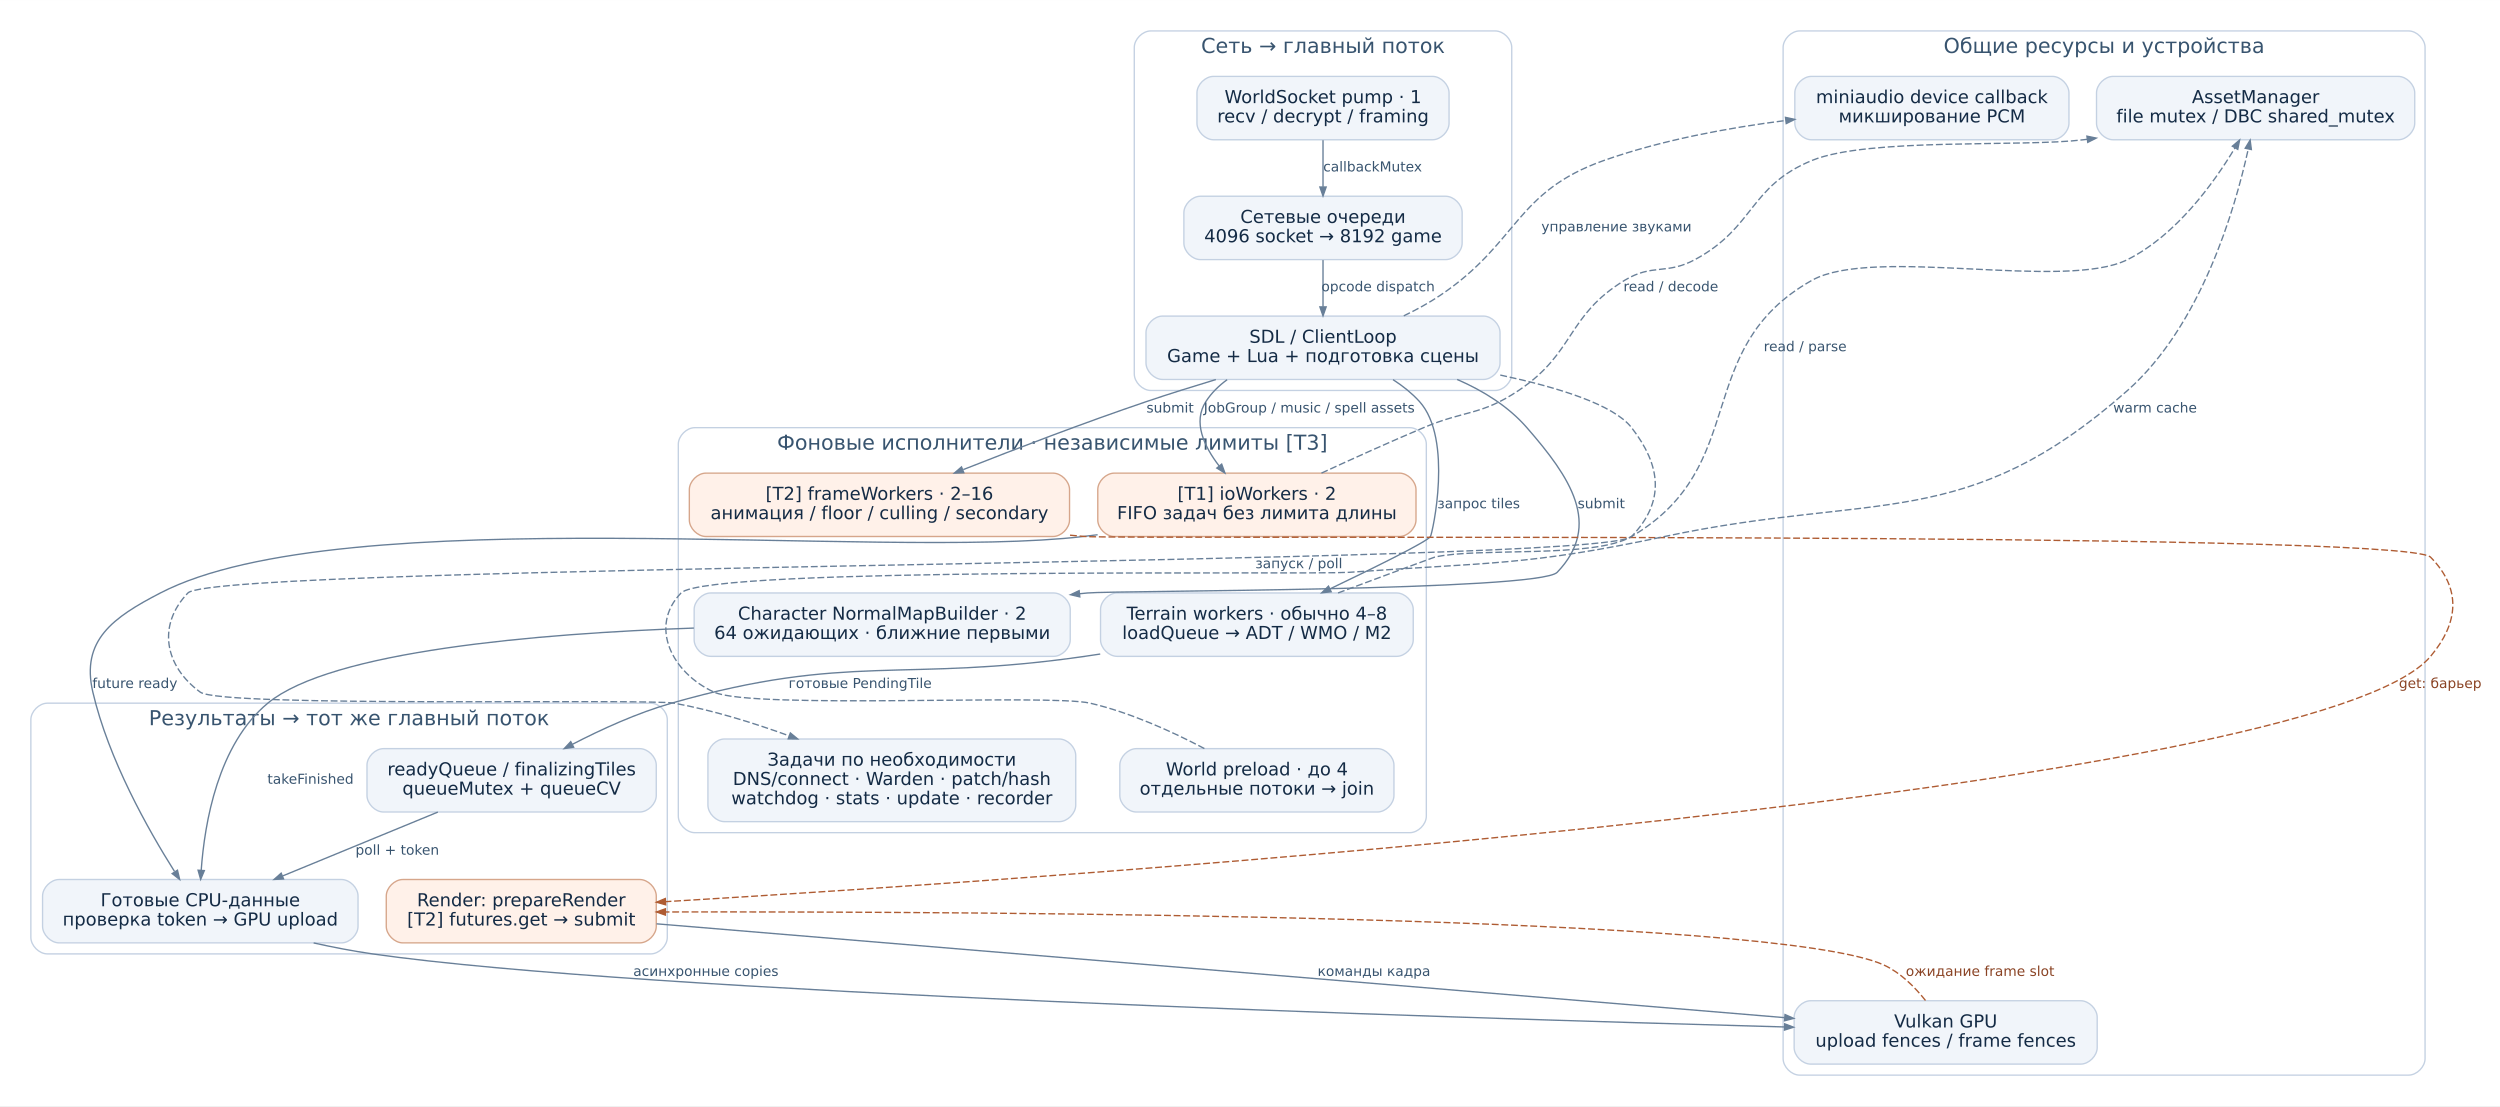
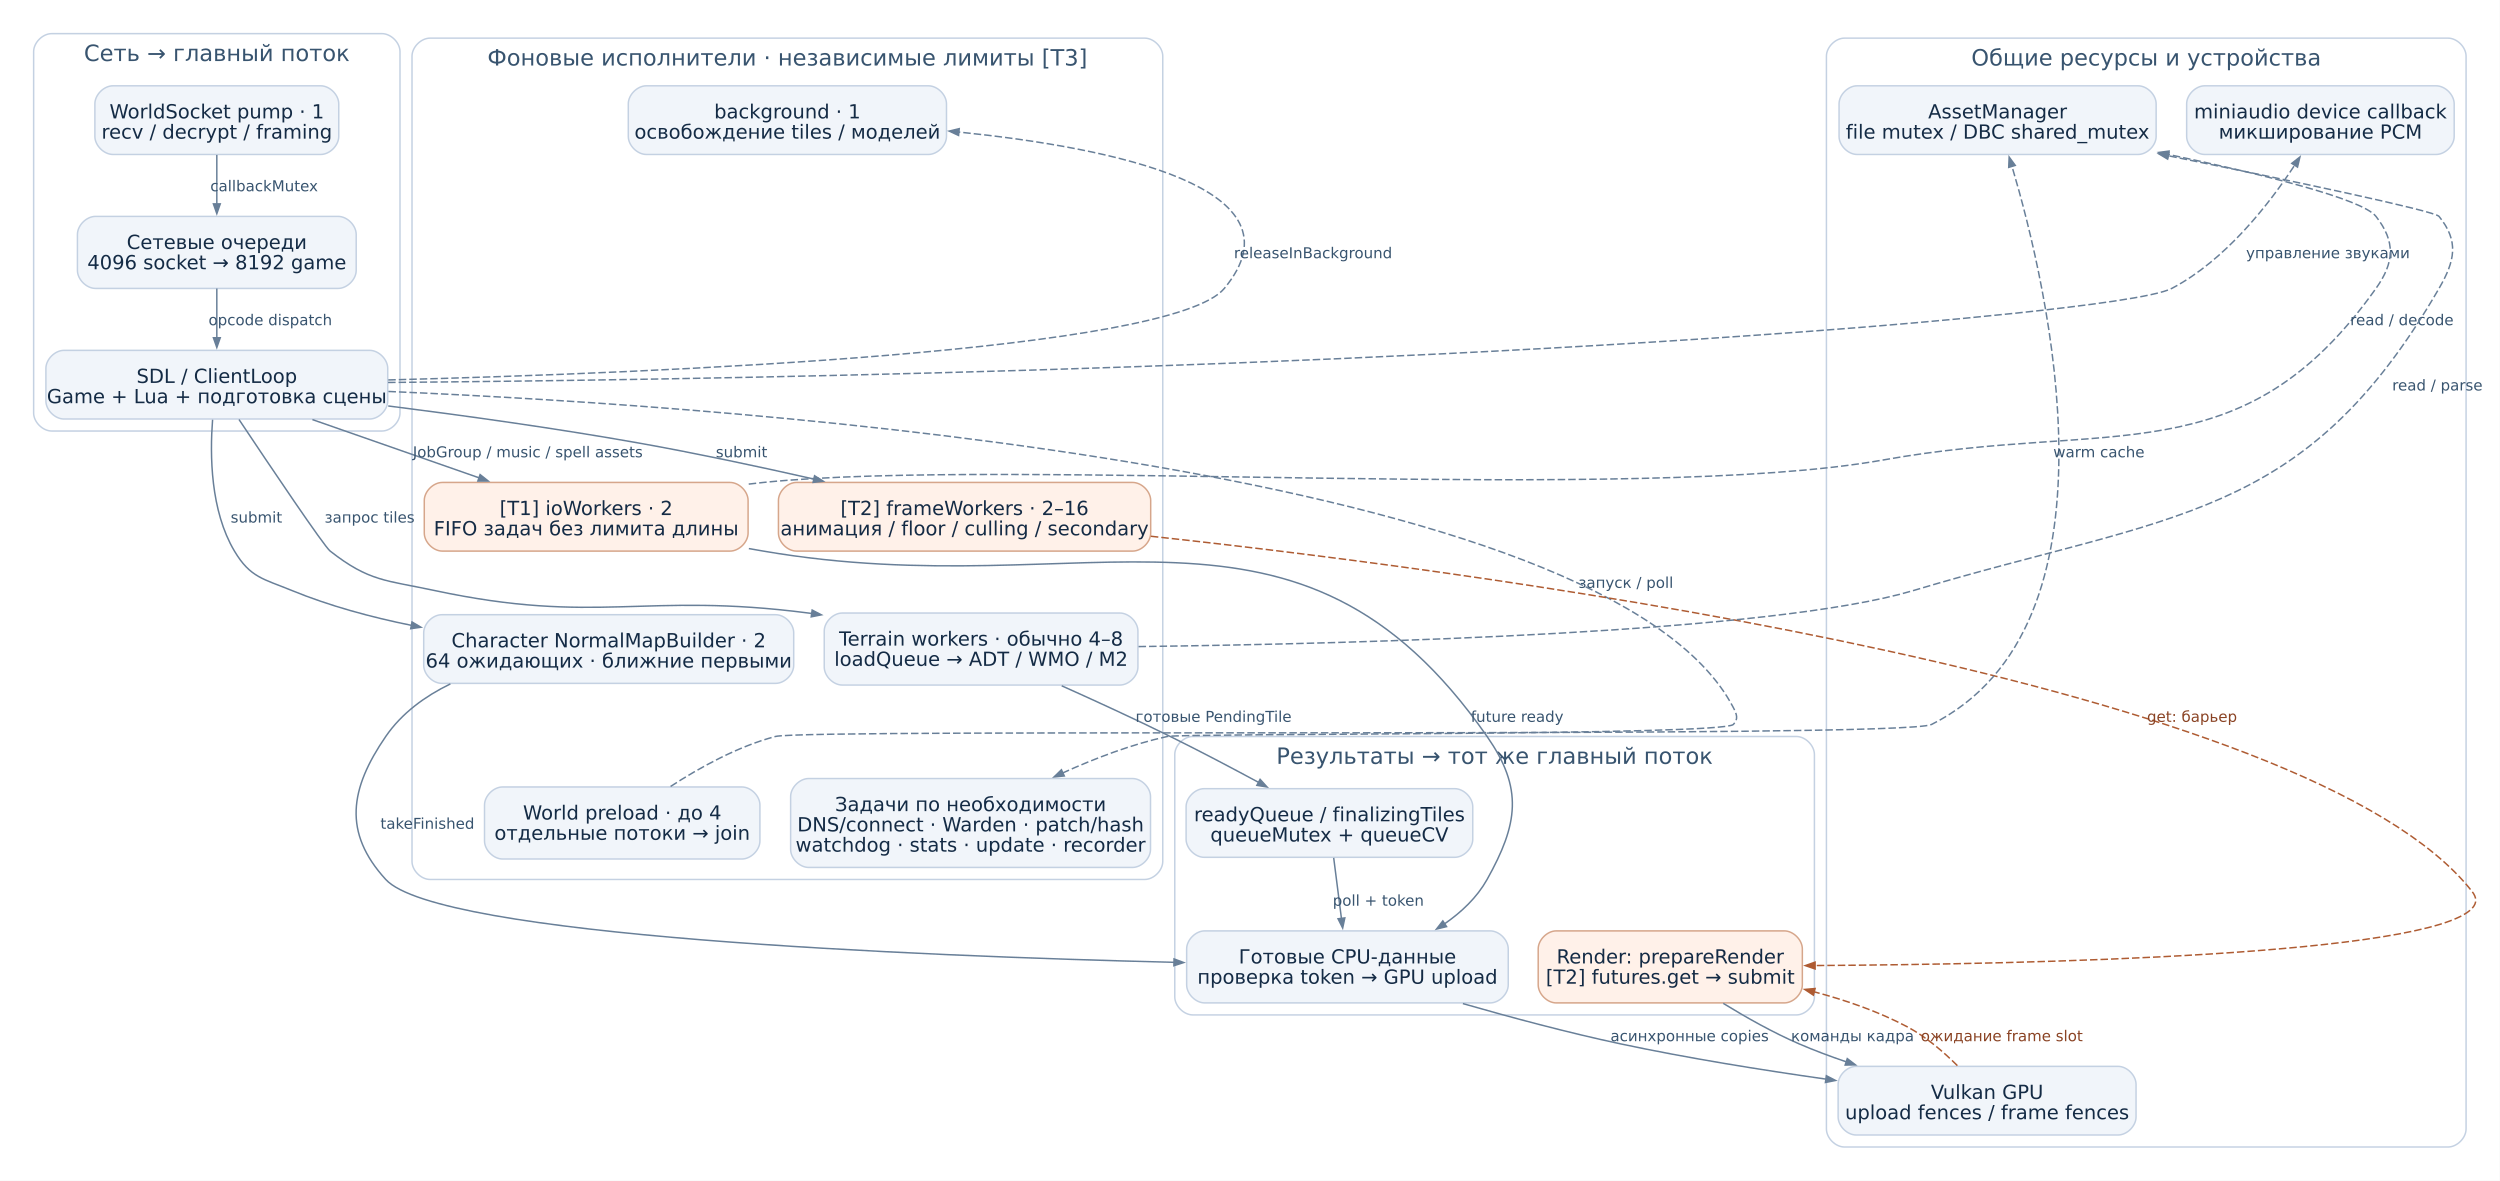
- <svg xmlns="http://www.w3.org/2000/svg" width="1815pt" height="803pt" viewBox="0.00 0.00 1814.80 802.80">
-   <g id="graph0" class="graph" transform="scale(1 1) rotate(0) translate(14.4 788.4)">
-     <polygon fill="white" stroke="transparent" points="-14.4,14.4 -14.4,-788.4 1800.4,-788.4 1800.4,14.4 -14.4,14.4" />
+ <svg xmlns="http://www.w3.org/2000/svg" width="1665pt" height="786pt" viewBox="0.00 0.00 1665.00 786.00">
+   <g id="graph0" class="graph" transform="scale(1 1) rotate(0) translate(14.4 771.91)">
+     <polygon fill="white" stroke="none" points="-14.4,14.4 -14.4,-771.91 1650.4,-771.91 1650.4,14.4 -14.4,14.4" />
    <g id="clust1" class="cluster">
-       <path fill="white" stroke="#c4d1e2" d="M821,-505C821,-505 1071,-505 1071,-505 1077,-505 1083,-511 1083,-517 1083,-517 1083,-754 1083,-754 1083,-760 1077,-766 1071,-766 1071,-766 821,-766 821,-766 815,-766 809,-760 809,-754 809,-754 809,-517 809,-517 809,-511 815,-505 821,-505" />
-       <text text-anchor="middle" x="946" y="-750" font-family="DejaVu Sans" font-size="15.00" fill="#38546f">Сеть → главный поток</text>
+       <path fill="white" stroke="#c4d1e2" d="M20,-484.85C20,-484.85 240,-484.85 240,-484.85 246,-484.85 252,-490.85 252,-496.85 252,-496.85 252,-737.51 252,-737.51 252,-743.51 246,-749.51 240,-749.51 240,-749.51 20,-749.51 20,-749.51 14,-749.51 8,-743.51 8,-737.51 8,-737.51 8,-496.85 8,-496.85 8,-490.85 14,-484.85 20,-484.85" />
+       <text xml:space="preserve" text-anchor="middle" x="130" y="-731.26" font-family="DejaVu Sans" font-size="15.00" fill="#38546f">Сеть → главный поток</text>
    </g>
    <g id="clust2" class="cluster">
-       <path fill="white" stroke="#c4d1e2" d="M490,-184C490,-184 1009,-184 1009,-184 1015,-184 1021,-190 1021,-196 1021,-196 1021,-466 1021,-466 1021,-472 1015,-478 1009,-478 1009,-478 490,-478 490,-478 484,-478 478,-472 478,-466 478,-466 478,-196 478,-196 478,-190 484,-184 490,-184" />
-       <text text-anchor="middle" x="749.5" y="-462" font-family="DejaVu Sans" font-size="15.00" fill="#38546f">Фоновые исполнители · независимые лимиты [T3]</text>
+       <path fill="white" stroke="#c4d1e2" d="M272,-186.19C272,-186.19 748,-186.19 748,-186.19 754,-186.19 760,-192.19 760,-198.19 760,-198.19 760,-734.51 760,-734.51 760,-740.51 754,-746.51 748,-746.51 748,-746.51 272,-746.51 272,-746.51 266,-746.51 260,-740.51 260,-734.51 260,-734.51 260,-198.19 260,-198.19 260,-192.19 266,-186.19 272,-186.19" />
+       <text xml:space="preserve" text-anchor="middle" x="510" y="-728.26" font-family="DejaVu Sans" font-size="15.00" fill="#38546f">Фоновые исполнители · независимые лимиты [T3]</text>
    </g>
    <g id="clust3" class="cluster">
-       <path fill="white" stroke="#c4d1e2" d="M20,-96C20,-96 458,-96 458,-96 464,-96 470,-102 470,-108 470,-108 470,-266 470,-266 470,-272 464,-278 458,-278 458,-278 20,-278 20,-278 14,-278 8,-272 8,-266 8,-266 8,-108 8,-108 8,-102 14,-96 20,-96" />
-       <text text-anchor="middle" x="239" y="-262" font-family="DejaVu Sans" font-size="15.00" fill="#38546f">Результаты → тот же главный поток</text>
+       <path fill="white" stroke="#c4d1e2" d="M780,-95.97C780,-95.97 1182,-95.97 1182,-95.97 1188,-95.97 1194,-101.97 1194,-107.97 1194,-107.97 1194,-269.41 1194,-269.41 1194,-275.41 1188,-281.41 1182,-281.41 1182,-281.41 780,-281.41 780,-281.41 774,-281.41 768,-275.41 768,-269.41 768,-269.41 768,-107.97 768,-107.97 768,-101.97 774,-95.97 780,-95.97" />
+       <text xml:space="preserve" text-anchor="middle" x="981" y="-263.16" font-family="DejaVu Sans" font-size="15.00" fill="#38546f">Результаты → тот же главный поток</text>
    </g>
    <g id="clust4" class="cluster">
-       <path fill="white" stroke="#c4d1e2" d="M1292,-8C1292,-8 1734,-8 1734,-8 1740,-8 1746,-14 1746,-20 1746,-20 1746,-754 1746,-754 1746,-760 1740,-766 1734,-766 1734,-766 1292,-766 1292,-766 1286,-766 1280,-760 1280,-754 1280,-754 1280,-20 1280,-20 1280,-14 1286,-8 1292,-8" />
-       <text text-anchor="middle" x="1513" y="-750" font-family="DejaVu Sans" font-size="15.00" fill="#38546f">Общие ресурсы и устройства</text>
+       <path fill="white" stroke="#c4d1e2" d="M1214,-8C1214,-8 1616,-8 1616,-8 1622,-8 1628,-14 1628,-20 1628,-20 1628,-734.51 1628,-734.51 1628,-740.51 1622,-746.51 1616,-746.51 1616,-746.51 1214,-746.51 1214,-746.51 1208,-746.51 1202,-740.51 1202,-734.51 1202,-734.51 1202,-20 1202,-20 1202,-14 1208,-8 1214,-8" />
+       <text xml:space="preserve" text-anchor="middle" x="1415" y="-728.26" font-family="DejaVu Sans" font-size="15.00" fill="#38546f">Общие ресурсы и устройства</text>
    </g>
    <g id="node1" class="node">
-       <path fill="#f1f5fa" stroke="#c4d1e2" d="M1025.5,-733C1025.5,-733 866.5,-733 866.5,-733 860.5,-733 854.5,-727 854.5,-721 854.5,-721 854.5,-699 854.5,-699 854.5,-693 860.5,-687 866.5,-687 866.5,-687 1025.5,-687 1025.5,-687 1031.5,-687 1037.5,-693 1037.5,-699 1037.5,-699 1037.5,-721 1037.5,-721 1037.5,-727 1031.5,-733 1025.5,-733" />
-       <text text-anchor="middle" x="946" y="-713.6" font-family="DejaVu Sans" font-size="13.00" fill="#142b45">WorldSocket pump · 1</text>
-       <text text-anchor="middle" x="946" y="-699.6" font-family="DejaVu Sans" font-size="13.00" fill="#142b45">recv / decrypt / framing</text>
+       <path fill="#f1f5fa" stroke="#c4d1e2" d="M199.21,-714.76C199.21,-714.76 60.79,-714.76 60.79,-714.76 54.79,-714.76 48.79,-708.76 48.79,-702.76 48.79,-702.76 48.79,-681.04 48.79,-681.04 48.79,-675.04 54.79,-669.04 60.79,-669.04 60.79,-669.04 199.21,-669.04 199.21,-669.04 205.21,-669.04 211.21,-675.04 211.21,-681.04 211.21,-681.04 211.21,-702.76 211.21,-702.76 211.21,-708.76 205.21,-714.76 199.21,-714.76" />
+       <text xml:space="preserve" text-anchor="middle" x="130" y="-693.05" font-family="DejaVu Sans" font-size="13.00" fill="#142b45">WorldSocket pump · 1</text>
+       <text xml:space="preserve" text-anchor="middle" x="130" y="-679.55" font-family="DejaVu Sans" font-size="13.00" fill="#142b45">recv / decrypt / framing</text>
    </g>
    <g id="node2" class="node">
-       <path fill="#f1f5fa" stroke="#c4d1e2" d="M1035,-646C1035,-646 857,-646 857,-646 851,-646 845,-640 845,-634 845,-634 845,-612 845,-612 845,-606 851,-600 857,-600 857,-600 1035,-600 1035,-600 1041,-600 1047,-606 1047,-612 1047,-612 1047,-634 1047,-634 1047,-640 1041,-646 1035,-646" />
-       <text text-anchor="middle" x="946" y="-626.6" font-family="DejaVu Sans" font-size="13.00" fill="#142b45">Сетевые очереди</text>
-       <text text-anchor="middle" x="946" y="-612.6" font-family="DejaVu Sans" font-size="13.00" fill="#142b45">4096 socket → 8192 game</text>
+       <path fill="#f1f5fa" stroke="#c4d1e2" d="M210.83,-627.79C210.83,-627.79 49.17,-627.79 49.17,-627.79 43.17,-627.79 37.17,-621.79 37.17,-615.79 37.17,-615.79 37.17,-591.82 37.17,-591.82 37.17,-585.82 43.17,-579.82 49.17,-579.82 49.17,-579.82 210.83,-579.82 210.83,-579.82 216.83,-579.82 222.83,-585.82 222.83,-591.82 222.83,-591.82 222.83,-615.79 222.83,-615.79 222.83,-621.79 216.83,-627.79 210.83,-627.79" />
+       <text xml:space="preserve" text-anchor="middle" x="130" y="-606.08" font-family="DejaVu Sans" font-size="13.00" fill="#142b45">Сетевые очереди</text>
+       <text xml:space="preserve" text-anchor="middle" x="130" y="-592.58" font-family="DejaVu Sans" font-size="13.00" fill="#142b45">4096 socket → 8192 game</text>
    </g>
    <g id="edge2" class="edge">
-       <path fill="none" stroke="#687f98" d="M946,-686.67C946,-676.32 946,-663.9 946,-652.85" />
-       <polygon fill="#687f98" stroke="#687f98" points="948.28,-652.68 946,-646.18 943.73,-652.68 948.28,-652.68" />
-       <text text-anchor="middle" x="982" y="-664" font-family="DejaVu Sans" font-size="10.00" fill="#38546f">callbackMutex</text>
+       <path fill="none" stroke="#687f98" d="M130,-668.73C130,-658.8 130,-646.92 130,-636.11" />
+       <polygon fill="#687f98" stroke="#687f98" points="132.28,-636.12 130,-629.62 127.73,-636.12 132.28,-636.12" />
+       <text xml:space="preserve" text-anchor="middle" x="161.5" y="-644.54" font-family="DejaVu Sans" font-size="10.00" fill="#38546f">callbackMutex</text>
    </g>
    <g id="node3" class="node">
-       <path fill="#f1f5fa" stroke="#c4d1e2" d="M1062.5,-559C1062.5,-559 829.5,-559 829.5,-559 823.5,-559 817.5,-553 817.5,-547 817.5,-547 817.5,-525 817.5,-525 817.5,-519 823.5,-513 829.5,-513 829.5,-513 1062.5,-513 1062.5,-513 1068.5,-513 1074.5,-519 1074.5,-525 1074.5,-525 1074.5,-547 1074.5,-547 1074.5,-553 1068.5,-559 1062.5,-559" />
-       <text text-anchor="middle" x="946" y="-539.6" font-family="DejaVu Sans" font-size="13.00" fill="#142b45">SDL / ClientLoop</text>
-       <text text-anchor="middle" x="946" y="-525.6" font-family="DejaVu Sans" font-size="13.00" fill="#142b45">Game + Lua + подготовка сцены</text>
+       <path fill="#f1f5fa" stroke="#c4d1e2" d="M231.83,-538.57C231.83,-538.57 28.17,-538.57 28.17,-538.57 22.17,-538.57 16.17,-532.57 16.17,-526.57 16.17,-526.57 16.17,-504.85 16.17,-504.85 16.17,-498.85 22.17,-492.85 28.17,-492.85 28.17,-492.85 231.83,-492.85 231.83,-492.85 237.83,-492.85 243.83,-498.85 243.83,-504.85 243.83,-504.85 243.83,-526.57 243.83,-526.57 243.83,-532.57 237.83,-538.57 231.83,-538.57" />
+       <text xml:space="preserve" text-anchor="middle" x="130" y="-516.86" font-family="DejaVu Sans" font-size="13.00" fill="#142b45">SDL / ClientLoop</text>
+       <text xml:space="preserve" text-anchor="middle" x="130" y="-503.36" font-family="DejaVu Sans" font-size="13.00" fill="#142b45">Game + Lua + подготовка сцены</text>
    </g>
    <g id="edge3" class="edge">
-       <path fill="none" stroke="#687f98" d="M946,-599.67C946,-589.32 946,-576.9 946,-565.85" />
-       <polygon fill="#687f98" stroke="#687f98" points="948.28,-565.68 946,-559.18 943.73,-565.68 948.28,-565.68" />
-       <text text-anchor="middle" x="986" y="-577" font-family="DejaVu Sans" font-size="10.00" fill="#38546f">opcode dispatch</text>
+       <path fill="none" stroke="#687f98" d="M130,-579.73C130,-569.65 130,-557.69 130,-546.91" />
+       <polygon fill="#687f98" stroke="#687f98" points="132.28,-546.97 130,-540.47 127.73,-546.97 132.28,-546.97" />
+       <text xml:space="preserve" text-anchor="middle" x="165.62" y="-555.32" font-family="DejaVu Sans" font-size="10.00" fill="#38546f">opcode dispatch</text>
    </g>
    <g id="node4" class="node">
-       <path fill="#fff1e9" stroke="#d6a68b" d="M1001.5,-445C1001.5,-445 794.5,-445 794.5,-445 788.5,-445 782.5,-439 782.5,-433 782.5,-433 782.5,-411 782.5,-411 782.5,-405 788.5,-399 794.5,-399 794.5,-399 1001.5,-399 1001.5,-399 1007.5,-399 1013.5,-405 1013.5,-411 1013.5,-411 1013.5,-433 1013.5,-433 1013.5,-439 1007.5,-445 1001.5,-445" />
-       <text text-anchor="middle" x="898" y="-425.6" font-family="DejaVu Sans" font-size="13.00" fill="#142b45">[T1] ioWorkers · 2</text>
-       <text text-anchor="middle" x="898" y="-411.6" font-family="DejaVu Sans" font-size="13.00" fill="#142b45">FIFO задач без лимита длины</text>
+       <path fill="#fff1e9" stroke="#d6a68b" d="M471.83,-450.6C471.83,-450.6 280.17,-450.6 280.17,-450.6 274.17,-450.6 268.17,-444.6 268.17,-438.6 268.17,-438.6 268.17,-416.88 268.17,-416.88 268.17,-410.88 274.17,-404.88 280.17,-404.88 280.17,-404.88 471.83,-404.88 471.83,-404.88 477.83,-404.88 483.83,-410.88 483.83,-416.88 483.83,-416.88 483.83,-438.6 483.83,-438.6 483.83,-444.6 477.83,-450.6 471.83,-450.6" />
+       <text xml:space="preserve" text-anchor="middle" x="376" y="-428.89" font-family="DejaVu Sans" font-size="13.00" fill="#142b45">[T1] ioWorkers · 2</text>
+       <text xml:space="preserve" text-anchor="middle" x="376" y="-415.39" font-family="DejaVu Sans" font-size="13.00" fill="#142b45">FIFO задач без лимита длины</text>
    </g>
    <g id="edge1" class="edge">
-       <path fill="none" stroke="#687f98" d="M876.41,-512.84C870.38,-508.46 865.04,-503.24 861,-497 851.4,-482.19 859.54,-464.54 870.61,-450.2" />
-       <polygon fill="#687f98" stroke="#687f98" points="872.44,-451.55 874.79,-445.07 868.92,-448.67 872.44,-451.55" />
-       <text text-anchor="middle" x="936" y="-489" font-family="DejaVu Sans" font-size="10.00" fill="#38546f">JobGroup / music / spell assets</text>
+       <path fill="none" stroke="#687f98" d="M193.67,-492.46C227.7,-480.57 269.68,-465.89 304.79,-453.63" />
+       <polygon fill="#687f98" stroke="#687f98" points="305.35,-455.84 310.74,-451.55 303.85,-451.54 305.35,-455.84" />
+       <text xml:space="preserve" text-anchor="middle" x="337.1" y="-467.35" font-family="DejaVu Sans" font-size="10.00" fill="#38546f">JobGroup / music / spell assets</text>
    </g>
    <g id="node5" class="node">
-       <path fill="#fff1e9" stroke="#d6a68b" d="M750,-445C750,-445 498,-445 498,-445 492,-445 486,-439 486,-433 486,-433 486,-411 486,-411 486,-405 492,-399 498,-399 498,-399 750,-399 750,-399 756,-399 762,-405 762,-411 762,-411 762,-433 762,-433 762,-439 756,-445 750,-445" />
-       <text text-anchor="middle" x="624" y="-425.6" font-family="DejaVu Sans" font-size="13.00" fill="#142b45">[T2] frameWorkers · 2–16</text>
-       <text text-anchor="middle" x="624" y="-411.6" font-family="DejaVu Sans" font-size="13.00" fill="#142b45">анимация / floor / culling / secondary</text>
+       <path fill="#fff1e9" stroke="#d6a68b" d="M739.96,-450.6C739.96,-450.6 516.04,-450.6 516.04,-450.6 510.04,-450.6 504.04,-444.6 504.04,-438.6 504.04,-438.6 504.04,-416.88 504.04,-416.88 504.04,-410.88 510.04,-404.88 516.04,-404.88 516.04,-404.88 739.96,-404.88 739.96,-404.88 745.96,-404.88 751.96,-410.88 751.96,-416.88 751.96,-416.88 751.96,-438.6 751.96,-438.6 751.96,-444.6 745.96,-450.6 739.96,-450.6" />
+       <text xml:space="preserve" text-anchor="middle" x="628" y="-428.89" font-family="DejaVu Sans" font-size="13.00" fill="#142b45">[T2] frameWorkers · 2–16</text>
+       <text xml:space="preserve" text-anchor="middle" x="628" y="-415.39" font-family="DejaVu Sans" font-size="13.00" fill="#142b45">анимация / floor / culling / secondary</text>
    </g>
    <g id="edge9" class="edge">
-       <path fill="none" stroke="#687f98" d="M868.2,-512.93C851.56,-507.92 834.14,-502.46 818,-497 772.97,-481.75 722.86,-462.58 684.84,-447.57" />
-       <polygon fill="#687f98" stroke="#687f98" points="685.25,-445.28 678.37,-445.01 683.58,-449.51 685.25,-445.28" />
-       <text text-anchor="middle" x="835" y="-489" font-family="DejaVu Sans" font-size="10.00" fill="#38546f">submit</text>
+       <path fill="none" stroke="#687f98" d="M244.16,-501.54C295.34,-495.07 356.36,-486.57 411,-476.85 449.31,-470.04 491.1,-461.13 527.69,-452.83" />
+       <polygon fill="#687f98" stroke="#687f98" points="528.11,-455.07 533.94,-451.4 527.1,-450.63 528.11,-455.07" />
+       <text xml:space="preserve" text-anchor="middle" x="479.5" y="-467.35" font-family="DejaVu Sans" font-size="10.00" fill="#38546f">submit</text>
    </g>
    <g id="node6" class="node">
-       <path fill="#f1f5fa" stroke="#c4d1e2" d="M999.5,-358C999.5,-358 796.5,-358 796.5,-358 790.5,-358 784.5,-352 784.5,-346 784.5,-346 784.5,-324 784.5,-324 784.5,-318 790.5,-312 796.5,-312 796.5,-312 999.5,-312 999.5,-312 1005.5,-312 1011.5,-318 1011.5,-324 1011.5,-324 1011.5,-346 1011.5,-346 1011.5,-352 1005.5,-358 999.5,-358" />
-       <text text-anchor="middle" x="898" y="-338.6" font-family="DejaVu Sans" font-size="13.00" fill="#142b45">Terrain workers · обычно 4–8</text>
-       <text text-anchor="middle" x="898" y="-324.6" font-family="DejaVu Sans" font-size="13.00" fill="#142b45">loadQueue → ADT / WMO / M2</text>
+       <path fill="#f1f5fa" stroke="#c4d1e2" d="M731.46,-363.63C731.46,-363.63 546.54,-363.63 546.54,-363.63 540.54,-363.63 534.54,-357.63 534.54,-351.63 534.54,-351.63 534.54,-327.66 534.54,-327.66 534.54,-321.66 540.54,-315.66 546.54,-315.66 546.54,-315.66 731.46,-315.66 731.46,-315.66 737.46,-315.66 743.46,-321.66 743.46,-327.66 743.46,-327.66 743.46,-351.63 743.46,-351.63 743.46,-357.63 737.46,-363.63 731.46,-363.63" />
+       <text xml:space="preserve" text-anchor="middle" x="639" y="-341.92" font-family="DejaVu Sans" font-size="13.00" fill="#142b45">Terrain workers · обычно 4–8</text>
+       <text xml:space="preserve" text-anchor="middle" x="639" y="-328.42" font-family="DejaVu Sans" font-size="13.00" fill="#142b45">loadQueue → ADT / WMO / M2</text>
    </g>
    <g id="edge4" class="edge">
-       <path fill="none" stroke="#687f98" d="M996.83,-512.87C1003.85,-508.32 1010.52,-503.05 1016,-497 1040.66,-469.78 1025.4,-401.27 1024,-399 1021.76,-395.38 984.64,-377.04 951.26,-361.07" />
-       <polygon fill="#687f98" stroke="#687f98" points="951.93,-358.87 945.08,-358.12 949.97,-362.98 951.93,-358.87" />
-       <text text-anchor="middle" x="1059" y="-419.5" font-family="DejaVu Sans" font-size="10.00" fill="#38546f">запрос tiles</text>
+       <path fill="none" stroke="#687f98" d="M144.76,-492.53C165.54,-461.38 201.39,-408.1 205.5,-404.88 231.49,-384.51 242.71,-385.53 275,-378.63 383.42,-355.45 414.05,-377.86 524,-363.63 524.73,-363.54 525.46,-363.44 526.19,-363.34" />
+       <polygon fill="#687f98" stroke="#687f98" points="526.5,-365.6 532.62,-362.43 525.87,-361.09 526.5,-365.6" />
+       <text xml:space="preserve" text-anchor="middle" x="231.75" y="-423.87" font-family="DejaVu Sans" font-size="10.00" fill="#38546f">запрос tiles</text>
    </g>
    <g id="node7" class="node">
-       <path fill="#f1f5fa" stroke="#c4d1e2" d="M750.5,-358C750.5,-358 501.5,-358 501.5,-358 495.5,-358 489.5,-352 489.5,-346 489.5,-346 489.5,-324 489.5,-324 489.5,-318 495.5,-312 501.5,-312 501.5,-312 750.5,-312 750.5,-312 756.5,-312 762.5,-318 762.5,-324 762.5,-324 762.5,-346 762.5,-346 762.5,-352 756.5,-358 750.5,-358" />
-       <text text-anchor="middle" x="626" y="-338.6" font-family="DejaVu Sans" font-size="13.00" fill="#142b45">Character NormalMapBuilder · 2</text>
-       <text text-anchor="middle" x="626" y="-324.6" font-family="DejaVu Sans" font-size="13.00" fill="#142b45">64 ожидающих · ближние первыми</text>
+       <path fill="#f1f5fa" stroke="#c4d1e2" d="M502.21,-362.51C502.21,-362.51 279.79,-362.51 279.79,-362.51 273.79,-362.51 267.79,-356.51 267.79,-350.51 267.79,-350.51 267.79,-328.79 267.79,-328.79 267.79,-322.79 273.79,-316.79 279.79,-316.79 279.79,-316.79 502.21,-316.79 502.21,-316.79 508.21,-316.79 514.21,-322.79 514.21,-328.79 514.21,-328.79 514.21,-350.51 514.21,-350.51 514.21,-356.51 508.21,-362.51 502.21,-362.51" />
+       <text xml:space="preserve" text-anchor="middle" x="391" y="-340.8" font-family="DejaVu Sans" font-size="13.00" fill="#142b45">Character NormalMapBuilder · 2</text>
+       <text xml:space="preserve" text-anchor="middle" x="391" y="-327.3" font-family="DejaVu Sans" font-size="13.00" fill="#142b45">64 ожидающих · ближние первыми</text>
    </g>
    <g id="edge18" class="edge">
-       <path fill="none" stroke="#687f98" d="M1043.38,-513C1062.36,-504.76 1080.53,-493.47 1094,-478 1125.32,-442.05 1148.97,-407.45 1116,-373 1102.89,-359.3 793.88,-359.8 775,-358 773.11,-357.82 771.2,-357.63 769.29,-357.44" />
-       <polygon fill="#687f98" stroke="#687f98" points="769.45,-355.17 762.74,-356.75 768.97,-359.69 769.45,-355.17" />
-       <text text-anchor="middle" x="1148" y="-419.5" font-family="DejaVu Sans" font-size="10.00" fill="#38546f">submit</text>
+       <path fill="none" stroke="#687f98" d="M127.18,-492.38C125.35,-468.91 125.73,-431.72 141.75,-404.88 152.31,-387.17 160.93,-386.46 180,-378.63 205.02,-368.35 232.84,-360.85 259.85,-355.37" />
+       <polygon fill="#687f98" stroke="#687f98" points="260.01,-357.66 265.95,-354.17 259.14,-353.19 260.01,-357.66" />
+       <text xml:space="preserve" text-anchor="middle" x="156.38" y="-423.87" font-family="DejaVu Sans" font-size="10.00" fill="#38546f">submit</text>
    </g>
    <g id="node9" class="node">
-       <path fill="#f1f5fa" stroke="#c4d1e2" d="M754.5,-252C754.5,-252 511.5,-252 511.5,-252 505.5,-252 499.5,-246 499.5,-240 499.5,-240 499.5,-204 499.5,-204 499.5,-198 505.5,-192 511.5,-192 511.5,-192 754.5,-192 754.5,-192 760.5,-192 766.5,-198 766.5,-204 766.5,-204 766.5,-240 766.5,-240 766.5,-246 760.5,-252 754.5,-252" />
-       <text text-anchor="middle" x="633" y="-232.6" font-family="DejaVu Sans" font-size="13.00" fill="#142b45">Задачи по необходимости</text>
-       <text text-anchor="middle" x="633" y="-218.6" font-family="DejaVu Sans" font-size="13.00" fill="#142b45">DNS/connect · Warden · patch/hash</text>
-       <text text-anchor="middle" x="633" y="-204.6" font-family="DejaVu Sans" font-size="13.00" fill="#142b45">watchdog · stats · update · recorder</text>
+       <path fill="#f1f5fa" stroke="#c4d1e2" d="M603.96,-714.76C603.96,-714.76 416.04,-714.76 416.04,-714.76 410.04,-714.76 404.04,-708.76 404.04,-702.76 404.04,-702.76 404.04,-681.04 404.04,-681.04 404.04,-675.04 410.04,-669.04 416.04,-669.04 416.04,-669.04 603.96,-669.04 603.96,-669.04 609.96,-669.04 615.96,-675.04 615.96,-681.04 615.96,-681.04 615.96,-702.76 615.96,-702.76 615.96,-708.76 609.96,-714.76 603.96,-714.76" />
+       <text xml:space="preserve" text-anchor="middle" x="510" y="-693.05" font-family="DejaVu Sans" font-size="13.00" fill="#142b45">background · 1</text>
+       <text xml:space="preserve" text-anchor="middle" x="510" y="-679.55" font-family="DejaVu Sans" font-size="13.00" fill="#142b45">освобождение tiles / моделей</text>
+     </g>
+     <g id="edge20" class="edge">
+       <path fill="none" stroke="#687f98" stroke-dasharray="5,2" d="M244.18,-518.87C426.42,-523.55 766.18,-537.87 801,-579.82 856.51,-646.7 727.61,-673.39 623.98,-683.99" />
+       <polygon fill="#687f98" stroke="#687f98" points="624,-681.7 617.75,-684.6 624.45,-686.23 624,-681.7" />
+       <text xml:space="preserve" text-anchor="middle" x="860.09" y="-599.93" font-family="DejaVu Sans" font-size="10.00" fill="#38546f">releaseInBackground</text>
+     </g>
+     <g id="node10" class="node">
+       <path fill="#f1f5fa" stroke="#c4d1e2" d="M739.84,-253.41C739.84,-253.41 524.16,-253.41 524.16,-253.41 518.16,-253.41 512.16,-247.41 512.16,-241.41 512.16,-241.41 512.16,-206.19 512.16,-206.19 512.16,-200.19 518.16,-194.19 524.16,-194.19 524.16,-194.19 739.84,-194.19 739.84,-194.19 745.84,-194.19 751.84,-200.19 751.84,-206.19 751.84,-206.19 751.84,-241.41 751.84,-241.41 751.84,-247.41 745.84,-253.41 739.84,-253.41" />
+       <text xml:space="preserve" text-anchor="middle" x="632" y="-231.7" font-family="DejaVu Sans" font-size="13.00" fill="#142b45">Задачи по необходимости</text>
+       <text xml:space="preserve" text-anchor="middle" x="632" y="-218.2" font-family="DejaVu Sans" font-size="13.00" fill="#142b45">DNS/connect · Warden · patch/hash</text>
+       <text xml:space="preserve" text-anchor="middle" x="632" y="-204.7" font-family="DejaVu Sans" font-size="13.00" fill="#142b45">watchdog · stats · update · recorder</text>
    </g>
    <g id="edge19" class="edge">
-       <path fill="none" stroke="#687f98" stroke-dasharray="5,2" d="M1074.67,-516.2C1117.25,-507.15 1157.1,-494.59 1170,-478 1191.55,-450.28 1194.34,-424.31 1170,-399 1149.81,-378 142.19,-379 122,-358 99.65,-334.76 104.95,-305.01 131,-286 146.44,-274.73 456.19,-281.41 475,-278 502.91,-272.95 532.53,-263.74 558.48,-254.29" />
-       <polygon fill="#687f98" stroke="#687f98" points="559.34,-256.4 564.65,-252.02 557.76,-252.13 559.34,-256.4" />
-       <text text-anchor="middle" x="928.5" y="-376" font-family="DejaVu Sans" font-size="10.00" fill="#38546f">запуск / poll</text>
+       <path fill="none" stroke="#687f98" stroke-dasharray="5,2" d="M244.29,-511.2C490.95,-500.63 1057.62,-459.22 1140,-300.66 1142.31,-296.22 1143.5,-292.98 1140,-289.41 1132.67,-281.93 773.23,-283.64 763,-281.41 739.4,-276.27 714.78,-266.83 693.34,-257.12" />
+       <polygon fill="#687f98" stroke="#687f98" points="694.42,-255.12 687.57,-254.46 692.52,-259.25 694.42,-255.12" />
+       <text xml:space="preserve" text-anchor="middle" x="1068.43" y="-380.38" font-family="DejaVu Sans" font-size="10.00" fill="#38546f">запуск / poll</text>
+     </g>
+     <g id="node15" class="node">
+       <path fill="#f1f5fa" stroke="#c4d1e2" d="M1608.09,-714.76C1608.09,-714.76 1453.91,-714.76 1453.91,-714.76 1447.91,-714.76 1441.91,-708.76 1441.91,-702.76 1441.91,-702.76 1441.91,-681.04 1441.91,-681.04 1441.91,-675.04 1447.91,-669.04 1453.91,-669.04 1453.91,-669.04 1608.09,-669.04 1608.09,-669.04 1614.09,-669.04 1620.09,-675.04 1620.09,-681.04 1620.09,-681.04 1620.09,-702.76 1620.09,-702.76 1620.09,-708.76 1614.09,-714.76 1608.09,-714.76" />
+       <text xml:space="preserve" text-anchor="middle" x="1531" y="-693.05" font-family="DejaVu Sans" font-size="13.00" fill="#142b45">miniaudio device callback</text>
+       <text xml:space="preserve" text-anchor="middle" x="1531" y="-679.55" font-family="DejaVu Sans" font-size="13.00" fill="#142b45">микширование PCM</text>
+     </g>
+     <g id="edge17" class="edge">
+       <path fill="none" stroke="#687f98" stroke-dasharray="5,2" d="M244.06,-517.19C442.8,-518.78 865.34,-525.5 1221,-553.57 1244.55,-555.43 1411.08,-568.84 1432,-579.82 1467.7,-598.55 1496.66,-635.72 1513.84,-661.89" />
+       <polygon fill="#687f98" stroke="#687f98" points="1511.91,-663.11 1517.34,-667.35 1515.74,-660.65 1511.91,-663.11" />
+       <text xml:space="preserve" text-anchor="middle" x="1536.01" y="-599.93" font-family="DejaVu Sans" font-size="10.00" fill="#38546f">управление звуками</text>
+     </g>
+     <g id="node12" class="node">
+       <path fill="#f1f5fa" stroke="#c4d1e2" d="M978.09,-151.94C978.09,-151.94 787.91,-151.94 787.91,-151.94 781.91,-151.94 775.91,-145.94 775.91,-139.94 775.91,-139.94 775.91,-115.97 775.91,-115.97 775.91,-109.97 781.91,-103.97 787.91,-103.97 787.91,-103.97 978.09,-103.97 978.09,-103.97 984.09,-103.97 990.09,-109.97 990.09,-115.97 990.09,-115.97 990.09,-139.94 990.09,-139.94 990.09,-145.94 984.09,-151.94 978.09,-151.94" />
+       <text xml:space="preserve" text-anchor="middle" x="883" y="-130.23" font-family="DejaVu Sans" font-size="13.00" fill="#142b45">Готовые CPU-данные</text>
+       <text xml:space="preserve" text-anchor="middle" x="883" y="-116.73" font-family="DejaVu Sans" font-size="13.00" fill="#142b45">проверка token → GPU upload</text>
+     </g>
+     <g id="edge7" class="edge">
+       <path fill="none" stroke="#687f98" d="M484.33,-406.56C487.59,-405.99 490.82,-405.43 494,-404.88 711.93,-367.35 849.54,-462.82 976,-281.41 1000.2,-246.69 996.64,-223.13 976,-186.19 969.29,-174.18 958.91,-164.38 947.48,-156.5" />
+       <polygon fill="#687f98" stroke="#687f98" points="949,-154.78 942.31,-153.15 946.53,-158.59 949,-154.78" />
+       <text xml:space="preserve" text-anchor="middle" x="996.03" y="-291.16" font-family="DejaVu Sans" font-size="10.00" fill="#38546f">future ready</text>
    </g>
    <g id="node14" class="node">
-       <path fill="#f1f5fa" stroke="#c4d1e2" d="M1475.5,-733C1475.5,-733 1300.5,-733 1300.5,-733 1294.5,-733 1288.5,-727 1288.5,-721 1288.5,-721 1288.5,-699 1288.5,-699 1288.5,-693 1294.5,-687 1300.5,-687 1300.5,-687 1475.5,-687 1475.5,-687 1481.5,-687 1487.5,-693 1487.5,-699 1487.5,-699 1487.5,-721 1487.5,-721 1487.5,-727 1481.5,-733 1475.5,-733" />
-       <text text-anchor="middle" x="1388" y="-713.6" font-family="DejaVu Sans" font-size="13.00" fill="#142b45">miniaudio device callback</text>
-       <text text-anchor="middle" x="1388" y="-699.6" font-family="DejaVu Sans" font-size="13.00" fill="#142b45">микширование PCM</text>
-     </g>
-     <g id="edge17" class="edge">
-       <path fill="none" stroke="#687f98" stroke-dasharray="5,2" d="M1004.63,-559.18C1013.76,-563.56 1022.85,-568.53 1031,-574 1087.89,-612.18 1085.39,-649.21 1150,-672 1191.83,-686.75 1239.86,-695.63 1281.77,-700.97" />
-       <polygon fill="#687f98" stroke="#687f98" points="1281.71,-703.26 1288.44,-701.8 1282.27,-698.74 1281.71,-703.26" />
-       <text text-anchor="middle" x="1159" y="-620.5" font-family="DejaVu Sans" font-size="10.00" fill="#38546f">управление звуками</text>
+       <path fill="#f1f5fa" stroke="#c4d1e2" d="M1409.59,-714.76C1409.59,-714.76 1222.41,-714.76 1222.41,-714.76 1216.41,-714.76 1210.41,-708.76 1210.41,-702.76 1210.41,-702.76 1210.41,-681.04 1210.41,-681.04 1210.41,-675.04 1216.41,-669.04 1222.41,-669.04 1222.41,-669.04 1409.59,-669.04 1409.59,-669.04 1415.59,-669.04 1421.59,-675.04 1421.59,-681.04 1421.59,-681.04 1421.59,-702.76 1421.59,-702.76 1421.59,-708.76 1415.59,-714.76 1409.59,-714.76" />
+       <text xml:space="preserve" text-anchor="middle" x="1316" y="-693.05" font-family="DejaVu Sans" font-size="13.00" fill="#142b45">AssetManager</text>
+       <text xml:space="preserve" text-anchor="middle" x="1316" y="-679.55" font-family="DejaVu Sans" font-size="13.00" fill="#142b45">file mutex / DBC shared_mutex</text>
+     </g>
+     <g id="edge15" class="edge">
+       <path fill="none" stroke="#687f98" stroke-dasharray="5,2" d="M484.25,-449.5C487.53,-449.9 490.79,-450.27 494,-450.6 658.96,-467.42 1076.8,-436.31 1240,-465.6 1391.94,-492.87 1478.58,-453.99 1568,-579.82 1580.35,-597.2 1581.12,-610.98 1568,-627.79 1558.83,-639.53 1492,-655.97 1429.47,-669.12" />
+       <polygon fill="#687f98" stroke="#687f98" points="1429.25,-666.84 1423.35,-670.4 1430.18,-671.3 1429.25,-666.84" />
+       <text xml:space="preserve" text-anchor="middle" x="1585.25" y="-555.32" font-family="DejaVu Sans" font-size="10.00" fill="#38546f">read / decode</text>
+     </g>
+     <g id="node13" class="node">
+       <path fill="#fff1e9" stroke="#d6a68b" d="M1173.96,-151.94C1173.96,-151.94 1022.04,-151.94 1022.04,-151.94 1016.04,-151.94 1010.04,-145.94 1010.04,-139.94 1010.04,-139.94 1010.04,-115.97 1010.04,-115.97 1010.04,-109.97 1016.04,-103.97 1022.04,-103.97 1022.04,-103.97 1173.96,-103.97 1173.96,-103.97 1179.96,-103.97 1185.96,-109.97 1185.96,-115.97 1185.96,-115.97 1185.96,-139.94 1185.96,-139.94 1185.96,-145.94 1179.96,-151.94 1173.96,-151.94" />
+       <text xml:space="preserve" text-anchor="middle" x="1098" y="-130.23" font-family="DejaVu Sans" font-size="13.00" fill="#142b45">Render: prepareRender</text>
+       <text xml:space="preserve" text-anchor="middle" x="1098" y="-116.73" font-family="DejaVu Sans" font-size="13.00" fill="#142b45">[T2] futures.get → submit</text>
+     </g>
+     <g id="edge10" class="edge">
+       <path fill="none" stroke="#ae5b32" stroke-dasharray="5,2" d="M752.06,-414.77C996.02,-388.38 1523.89,-316.33 1632,-178.19 1635.08,-174.25 1635.41,-170.6 1632,-166.94 1602.87,-135.66 1339.86,-129.72 1194.14,-128.86" />
+       <polygon fill="#ae5b32" stroke="#ae5b32" points="1194.46,-126.58 1187.95,-128.82 1194.44,-131.13 1194.46,-126.58" />
+       <text xml:space="preserve" text-anchor="middle" x="1445.5" y="-291.16" font-family="DejaVu Sans" font-size="10.00" fill="#8a4324">get: барьер</text>
+     </g>
+     <g id="node8" class="node">
+       <path fill="#f1f5fa" stroke="#c4d1e2" d="M479.71,-247.79C479.71,-247.79 320.29,-247.79 320.29,-247.79 314.29,-247.79 308.29,-241.79 308.29,-235.79 308.29,-235.79 308.29,-211.81 308.29,-211.81 308.29,-205.81 314.29,-199.81 320.29,-199.81 320.29,-199.81 479.71,-199.81 479.71,-199.81 485.71,-199.81 491.71,-205.81 491.71,-211.81 491.71,-211.81 491.71,-235.79 491.71,-235.79 491.71,-241.79 485.71,-247.79 479.71,-247.79" />
+       <text xml:space="preserve" text-anchor="middle" x="400" y="-226.08" font-family="DejaVu Sans" font-size="13.00" fill="#142b45">World preload · до 4</text>
+       <text xml:space="preserve" text-anchor="middle" x="400" y="-212.58" font-family="DejaVu Sans" font-size="13.00" fill="#142b45">отдельные потоки → join</text>
    </g>
    <g id="node11" class="node">
-       <path fill="#f1f5fa" stroke="#c4d1e2" d="M233.5,-150C233.5,-150 28.5,-150 28.5,-150 22.5,-150 16.5,-144 16.5,-138 16.5,-138 16.5,-116 16.5,-116 16.5,-110 22.5,-104 28.5,-104 28.5,-104 233.5,-104 233.5,-104 239.5,-104 245.5,-110 245.5,-116 245.5,-116 245.5,-138 245.5,-138 245.5,-144 239.5,-150 233.5,-150" />
-       <text text-anchor="middle" x="131" y="-130.6" font-family="DejaVu Sans" font-size="13.00" fill="#142b45">Готовые CPU-данные</text>
-       <text text-anchor="middle" x="131" y="-116.6" font-family="DejaVu Sans" font-size="13.00" fill="#142b45">проверка token → GPU upload</text>
-     </g>
-     <g id="edge7" class="edge">
-       <path fill="none" stroke="#687f98" d="M782.38,-400.3C778.88,-399.84 775.42,-399.4 772,-399 623.85,-381.59 234.48,-426.56 102,-358 67.62,-340.21 44.2,-323.69 53,-286 64.37,-237.26 93.06,-186.29 112.29,-155.85" />
-       <polygon fill="#687f98" stroke="#687f98" points="114.42,-156.74 116.01,-150.04 110.59,-154.29 114.42,-156.74" />
-       <text text-anchor="middle" x="83.5" y="-289" font-family="DejaVu Sans" font-size="10.00" fill="#38546f">future ready</text>
-     </g>
-     <g id="node13" class="node">
-       <path fill="#f1f5fa" stroke="#c4d1e2" d="M1726.5,-733C1726.5,-733 1519.5,-733 1519.5,-733 1513.5,-733 1507.5,-727 1507.5,-721 1507.5,-721 1507.5,-699 1507.5,-699 1507.5,-693 1513.5,-687 1519.5,-687 1519.5,-687 1726.5,-687 1726.5,-687 1732.5,-687 1738.5,-693 1738.5,-699 1738.5,-699 1738.5,-721 1738.5,-721 1738.5,-727 1732.5,-733 1726.5,-733" />
-       <text text-anchor="middle" x="1623" y="-713.6" font-family="DejaVu Sans" font-size="13.00" fill="#142b45">AssetManager</text>
-       <text text-anchor="middle" x="1623" y="-699.6" font-family="DejaVu Sans" font-size="13.00" fill="#142b45">file mutex / DBC shared_mutex</text>
-     </g>
-     <g id="edge15" class="edge">
-       <path fill="none" stroke="#687f98" stroke-dasharray="5,2" d="M944.86,-445.01C967.19,-455.31 994.34,-467.58 1019,-478 1049.33,-490.82 1060.61,-486.71 1088,-505 1129.04,-532.4 1122.81,-559.4 1165,-585 1185.2,-597.25 1195.2,-588.79 1216,-600 1259.58,-623.49 1255.2,-653.21 1301,-672 1341.62,-688.67 1454.44,-681.52 1498,-687 1498.86,-687.11 1499.72,-687.22 1500.59,-687.33" />
-       <polygon fill="#687f98" stroke="#687f98" points="1500.54,-689.62 1507.29,-688.22 1501.14,-685.11 1500.54,-689.62" />
-       <text text-anchor="middle" x="1198.5" y="-577" font-family="DejaVu Sans" font-size="10.00" fill="#38546f">read / decode</text>
-     </g>
-     <g id="node12" class="node">
-       <path fill="#fff1e9" stroke="#d6a68b" d="M450,-150C450,-150 278,-150 278,-150 272,-150 266,-144 266,-138 266,-138 266,-116 266,-116 266,-110 272,-104 278,-104 278,-104 450,-104 450,-104 456,-104 462,-110 462,-116 462,-116 462,-138 462,-138 462,-144 456,-150 450,-150" />
-       <text text-anchor="middle" x="364" y="-130.6" font-family="DejaVu Sans" font-size="13.00" fill="#142b45">Render: prepareRender</text>
-       <text text-anchor="middle" x="364" y="-116.6" font-family="DejaVu Sans" font-size="13.00" fill="#142b45">[T2] futures.get → submit</text>
-     </g>
-     <g id="edge10" class="edge">
-       <path fill="none" stroke="#ae5b32" stroke-dasharray="5,2" d="M762.33,-399.95C765.92,-399.6 769.48,-399.29 773,-399 800.05,-396.8 1730.96,-403.34 1750,-384 1772.45,-361.2 1770.61,-336.48 1750,-312 1667.44,-213.98 777.83,-152.46 468.93,-133.93" />
-       <polygon fill="#ae5b32" stroke="#ae5b32" points="468.82,-131.64 462.19,-133.53 468.54,-136.18 468.82,-131.64" />
-       <text text-anchor="middle" x="1757" y="-289" font-family="DejaVu Sans" font-size="10.00" fill="#8a4324">get: барьер</text>
-     </g>
-     <g id="node8" class="node">
-       <path fill="#f1f5fa" stroke="#c4d1e2" d="M985.5,-245C985.5,-245 810.5,-245 810.5,-245 804.5,-245 798.5,-239 798.5,-233 798.5,-233 798.5,-211 798.5,-211 798.5,-205 804.5,-199 810.5,-199 810.5,-199 985.5,-199 985.5,-199 991.5,-199 997.5,-205 997.5,-211 997.5,-211 997.5,-233 997.5,-233 997.5,-239 991.5,-245 985.5,-245" />
-       <text text-anchor="middle" x="898" y="-225.6" font-family="DejaVu Sans" font-size="13.00" fill="#142b45">World preload · до 4</text>
-       <text text-anchor="middle" x="898" y="-211.6" font-family="DejaVu Sans" font-size="13.00" fill="#142b45">отдельные потоки → join</text>
-     </g>
-     <g id="node10" class="node">
-       <path fill="#f1f5fa" stroke="#c4d1e2" d="M450,-245C450,-245 264,-245 264,-245 258,-245 252,-239 252,-233 252,-233 252,-211 252,-211 252,-205 258,-199 264,-199 264,-199 450,-199 450,-199 456,-199 462,-205 462,-211 462,-211 462,-233 462,-233 462,-239 456,-245 450,-245" />
-       <text text-anchor="middle" x="357" y="-225.6" font-family="DejaVu Sans" font-size="13.00" fill="#142b45">readyQueue / finalizingTiles</text>
-       <text text-anchor="middle" x="357" y="-211.6" font-family="DejaVu Sans" font-size="13.00" fill="#142b45">queueMutex + queueCV</text>
+       <path fill="#f1f5fa" stroke="#c4d1e2" d="M954.46,-246.66C954.46,-246.66 787.54,-246.66 787.54,-246.66 781.54,-246.66 775.54,-240.66 775.54,-234.66 775.54,-234.66 775.54,-212.94 775.54,-212.94 775.54,-206.94 781.54,-200.94 787.54,-200.94 787.54,-200.94 954.46,-200.94 954.46,-200.94 960.46,-200.94 966.46,-206.94 966.46,-212.94 966.46,-212.94 966.46,-234.66 966.46,-234.66 966.46,-240.66 960.46,-246.66 954.46,-246.66" />
+       <text xml:space="preserve" text-anchor="middle" x="871" y="-224.95" font-family="DejaVu Sans" font-size="13.00" fill="#142b45">readyQueue / finalizingTiles</text>
+       <text xml:space="preserve" text-anchor="middle" x="871" y="-211.45" font-family="DejaVu Sans" font-size="13.00" fill="#142b45">queueMutex + queueCV</text>
    </g>
    <g id="edge5" class="edge">
-       <path fill="none" stroke="#687f98" d="M784.27,-313.68C780.47,-313.1 776.71,-312.54 773,-312 640.19,-292.81 602.04,-314.8 473,-278 448.22,-270.93 422.16,-259.03 401.03,-248.1" />
-       <polygon fill="#687f98" stroke="#687f98" points="402.02,-246.05 395.21,-245.05 399.91,-250.08 402.02,-246.05" />
-       <text text-anchor="middle" x="610" y="-289" font-family="DejaVu Sans" font-size="10.00" fill="#38546f">готовые PendingTile</text>
+       <path fill="none" stroke="#687f98" d="M692.69,-315.17C715.19,-305.1 741.52,-293 765,-281.41 784.58,-271.75 805.86,-260.53 824.19,-250.63" />
+       <polygon fill="#687f98" stroke="#687f98" points="824.83,-252.87 829.46,-247.77 822.67,-248.87 824.83,-252.87" />
+       <text xml:space="preserve" text-anchor="middle" x="793.82" y="-291.16" font-family="DejaVu Sans" font-size="10.00" fill="#38546f">готовые PendingTile</text>
    </g>
    <g id="edge14" class="edge">
-       <path fill="none" stroke="#687f98" stroke-dasharray="5,2" d="M956.93,-358.02C990.46,-370.53 1026.02,-383.77 1027,-384 1058.11,-391.3 1142.45,-382.82 1170,-399 1257.2,-450.19 1212.82,-535.52 1301,-585 1345.48,-609.95 1484.42,-577.13 1530,-600 1565.14,-617.63 1592.34,-655.03 1608.01,-681.08" />
-       <polygon fill="#687f98" stroke="#687f98" points="1606.11,-682.33 1611.36,-686.78 1610.03,-680.03 1606.11,-682.33" />
-       <text text-anchor="middle" x="1296" y="-533.5" font-family="DejaVu Sans" font-size="10.00" fill="#38546f">read / parse</text>
+       <path fill="none" stroke="#687f98" stroke-dasharray="5,2" d="M743.88,-341.29C895.08,-343.2 1166.43,-350.57 1260,-378.63 1431.86,-430.18 1520.14,-424.52 1610,-579.82 1620.68,-598.27 1623.4,-611.21 1610,-627.79 1607,-631.51 1511.12,-651.64 1429.66,-668.19" />
+       <polygon fill="#687f98" stroke="#687f98" points="1429.23,-665.95 1423.31,-669.47 1430.14,-670.41 1429.23,-665.95" />
+       <text xml:space="preserve" text-anchor="middle" x="1608.88" y="-511.84" font-family="DejaVu Sans" font-size="10.00" fill="#38546f">read / parse</text>
    </g>
    <g id="edge8" class="edge">
-       <path fill="none" stroke="#687f98" d="M489.31,-332.53C375.87,-328.54 225.97,-315.94 180,-278 143.85,-248.16 134.13,-191.21 131.66,-156.71" />
-       <polygon fill="#687f98" stroke="#687f98" points="133.93,-156.47 131.26,-150.12 129.39,-156.75 133.93,-156.47" />
-       <text text-anchor="middle" x="211" y="-219.5" font-family="DejaVu Sans" font-size="10.00" fill="#38546f">takeFinished</text>
+       <path fill="none" stroke="#687f98" d="M285.57,-316.44C268.59,-308.2 253.13,-296.9 242.5,-281.41 218.55,-246.52 213.94,-217.42 242.5,-186.19 277.15,-148.31 592.62,-135.32 767.51,-131" />
+       <polygon fill="#687f98" stroke="#687f98" points="767.52,-133.28 773.96,-130.85 767.41,-128.73 767.52,-133.28" />
+       <text xml:space="preserve" text-anchor="middle" x="270.25" y="-219.93" font-family="DejaVu Sans" font-size="10.00" fill="#38546f">takeFinished</text>
    </g>
    <g id="edge16" class="edge">
-       <path fill="none" stroke="#687f98" stroke-dasharray="5,2" d="M859.89,-245.07C836.73,-257.25 806.11,-271.25 777,-278 747.44,-284.86 531.62,-273.42 504,-286 473.3,-299.98 456.52,-333.78 480,-358 498.76,-377.35 938.11,-371.06 965,-373 1067.17,-380.37 1093.8,-377.71 1194,-399 1347.17,-431.54 1412.72,-401.24 1530,-505 1583.38,-552.23 1607.97,-636.25 1617.66,-680.28" />
-       <polygon fill="#687f98" stroke="#687f98" points="1615.45,-680.85 1619.03,-686.74 1619.9,-679.91 1615.45,-680.85" />
-       <text text-anchor="middle" x="1550" y="-489" font-family="DejaVu Sans" font-size="10.00" fill="#38546f">warm cache</text>
+       <path fill="none" stroke="#687f98" stroke-dasharray="5,2" d="M432.2,-248.13C451.44,-260.63 476.94,-274.78 502,-281.41 522.68,-286.88 1252.88,-279.82 1272,-289.41 1402.69,-354.98 1349.67,-580.11 1325.51,-661.36" />
+       <polygon fill="#687f98" stroke="#687f98" points="1323.41,-660.44 1323.7,-667.32 1327.76,-661.75 1323.41,-660.44" />
+       <text xml:space="preserve" text-anchor="middle" x="1383.45" y="-467.35" font-family="DejaVu Sans" font-size="10.00" fill="#38546f">warm cache</text>
    </g>
    <g id="edge6" class="edge">
-       <path fill="none" stroke="#687f98" d="M303.44,-198.96C269.65,-185.05 225.94,-167.07 190.99,-152.68" />
-       <polygon fill="#687f98" stroke="#687f98" points="191.44,-150.41 184.57,-150.04 189.71,-154.62 191.44,-150.41" />
-       <text text-anchor="middle" x="274" y="-168" font-family="DejaVu Sans" font-size="10.00" fill="#38546f">poll + token</text>
-     </g>
-     <g id="node15" class="node">
-       <path fill="#f1f5fa" stroke="#c4d1e2" d="M1496,-62C1496,-62 1300,-62 1300,-62 1294,-62 1288,-56 1288,-50 1288,-50 1288,-28 1288,-28 1288,-22 1294,-16 1300,-16 1300,-16 1496,-16 1496,-16 1502,-16 1508,-22 1508,-28 1508,-28 1508,-50 1508,-50 1508,-56 1502,-62 1496,-62" />
-       <text text-anchor="middle" x="1398" y="-42.6" font-family="DejaVu Sans" font-size="13.00" fill="#142b45">Vulkan GPU</text>
-       <text text-anchor="middle" x="1398" y="-28.6" font-family="DejaVu Sans" font-size="13.00" fill="#142b45">upload fences / frame fences</text>
+       <path fill="none" stroke="#687f98" d="M873.84,-200.56C875.38,-188.53 877.31,-173.48 878.99,-160.28" />
+       <polygon fill="#687f98" stroke="#687f98" points="881.25,-160.58 879.82,-153.85 876.74,-160.01 881.25,-160.58" />
+       <text xml:space="preserve" text-anchor="middle" x="903.57" y="-168.69" font-family="DejaVu Sans" font-size="10.00" fill="#38546f">poll + token</text>
+     </g>
+     <g id="node16" class="node">
+       <path fill="#f1f5fa" stroke="#c4d1e2" d="M1396.21,-61.72C1396.21,-61.72 1221.79,-61.72 1221.79,-61.72 1215.79,-61.72 1209.79,-55.72 1209.79,-49.72 1209.79,-49.72 1209.79,-28 1209.79,-28 1209.79,-22 1215.79,-16 1221.79,-16 1221.79,-16 1396.21,-16 1396.21,-16 1402.21,-16 1408.21,-22 1408.21,-28 1408.21,-28 1408.21,-49.72 1408.21,-49.72 1408.21,-55.72 1402.21,-61.72 1396.21,-61.72" />
+       <text xml:space="preserve" text-anchor="middle" x="1309" y="-40.01" font-family="DejaVu Sans" font-size="13.00" fill="#142b45">Vulkan GPU</text>
+       <text xml:space="preserve" text-anchor="middle" x="1309" y="-26.51" font-family="DejaVu Sans" font-size="13.00" fill="#142b45">upload fences / frame fences</text>
    </g>
    <g id="edge11" class="edge">
-       <path fill="none" stroke="#687f98" d="M213.28,-103.96C227.44,-100.82 242.08,-97.99 256,-96 451.13,-68.05 1030.88,-49.76 1280.99,-42.97" />
-       <polygon fill="#687f98" stroke="#687f98" points="1281.13,-45.24 1287.56,-42.79 1281,-40.69 1281.13,-45.24" />
-       <text text-anchor="middle" x="498" y="-80" font-family="DejaVu Sans" font-size="10.00" fill="#38546f">асинхронные copies</text>
+       <path fill="none" stroke="#687f98" d="M959.88,-103.51C992.07,-94.27 1030.01,-84.11 1064.75,-76.72 1109.27,-67.24 1158.86,-59.29 1201.67,-53.22" />
+       <polygon fill="#687f98" stroke="#687f98" points="1201.96,-55.48 1208.08,-52.32 1201.33,-50.97 1201.96,-55.48" />
+       <text xml:space="preserve" text-anchor="middle" x="1110.88" y="-78.47" font-family="DejaVu Sans" font-size="10.00" fill="#38546f">асинхронные copies</text>
    </g>
    <g id="edge12" class="edge">
-       <path fill="none" stroke="#687f98" d="M462.21,-117.83C653.58,-101.91 1075.63,-66.81 1281.07,-49.73" />
-       <polygon fill="#687f98" stroke="#687f98" points="1281.39,-51.98 1287.68,-49.18 1281.02,-47.45 1281.39,-51.98" />
-       <text text-anchor="middle" x="983" y="-80" font-family="DejaVu Sans" font-size="10.00" fill="#38546f">команды кадра</text>
+       <path fill="none" stroke="#687f98" d="M1133.28,-103.67C1148.38,-94.4 1166.49,-84.18 1183.75,-76.72 1193.81,-72.37 1204.53,-68.35 1215.32,-64.69" />
+       <polygon fill="#687f98" stroke="#687f98" points="1215.89,-66.89 1221.35,-62.69 1214.46,-62.58 1215.89,-66.89" />
+       <text xml:space="preserve" text-anchor="middle" x="1219.38" y="-78.47" font-family="DejaVu Sans" font-size="10.00" fill="#38546f">команды кадра</text>
    </g>
    <g id="edge13" class="edge">
-       <path fill="none" stroke="#ae5b32" stroke-dasharray="5,2" d="M1383.36,-62.18C1375.6,-71.95 1365.16,-82.45 1353,-88 1274.25,-123.93 706.81,-126.84 468.72,-126.45" />
-       <polygon fill="#ae5b32" stroke="#ae5b32" points="468.62,-124.18 462.12,-126.44 468.62,-128.73 468.62,-124.18" />
-       <text text-anchor="middle" x="1423" y="-80" font-family="DejaVu Sans" font-size="10.00" fill="#8a4324">ожидание frame slot</text>
+       <path fill="none" stroke="#ae5b32" stroke-dasharray="5,2" d="M1289.22,-62.19C1279.96,-71.4 1268.28,-81.43 1256,-87.97 1236.82,-98.19 1214.9,-105.79 1193.61,-111.42" />
+       <polygon fill="#ae5b32" stroke="#ae5b32" points="1193.32,-109.14 1187.58,-112.95 1194.44,-113.55 1193.32,-109.14" />
+       <text xml:space="preserve" text-anchor="middle" x="1318.79" y="-78.47" font-family="DejaVu Sans" font-size="10.00" fill="#8a4324">ожидание frame slot</text>
    </g>
  </g>
</svg>
